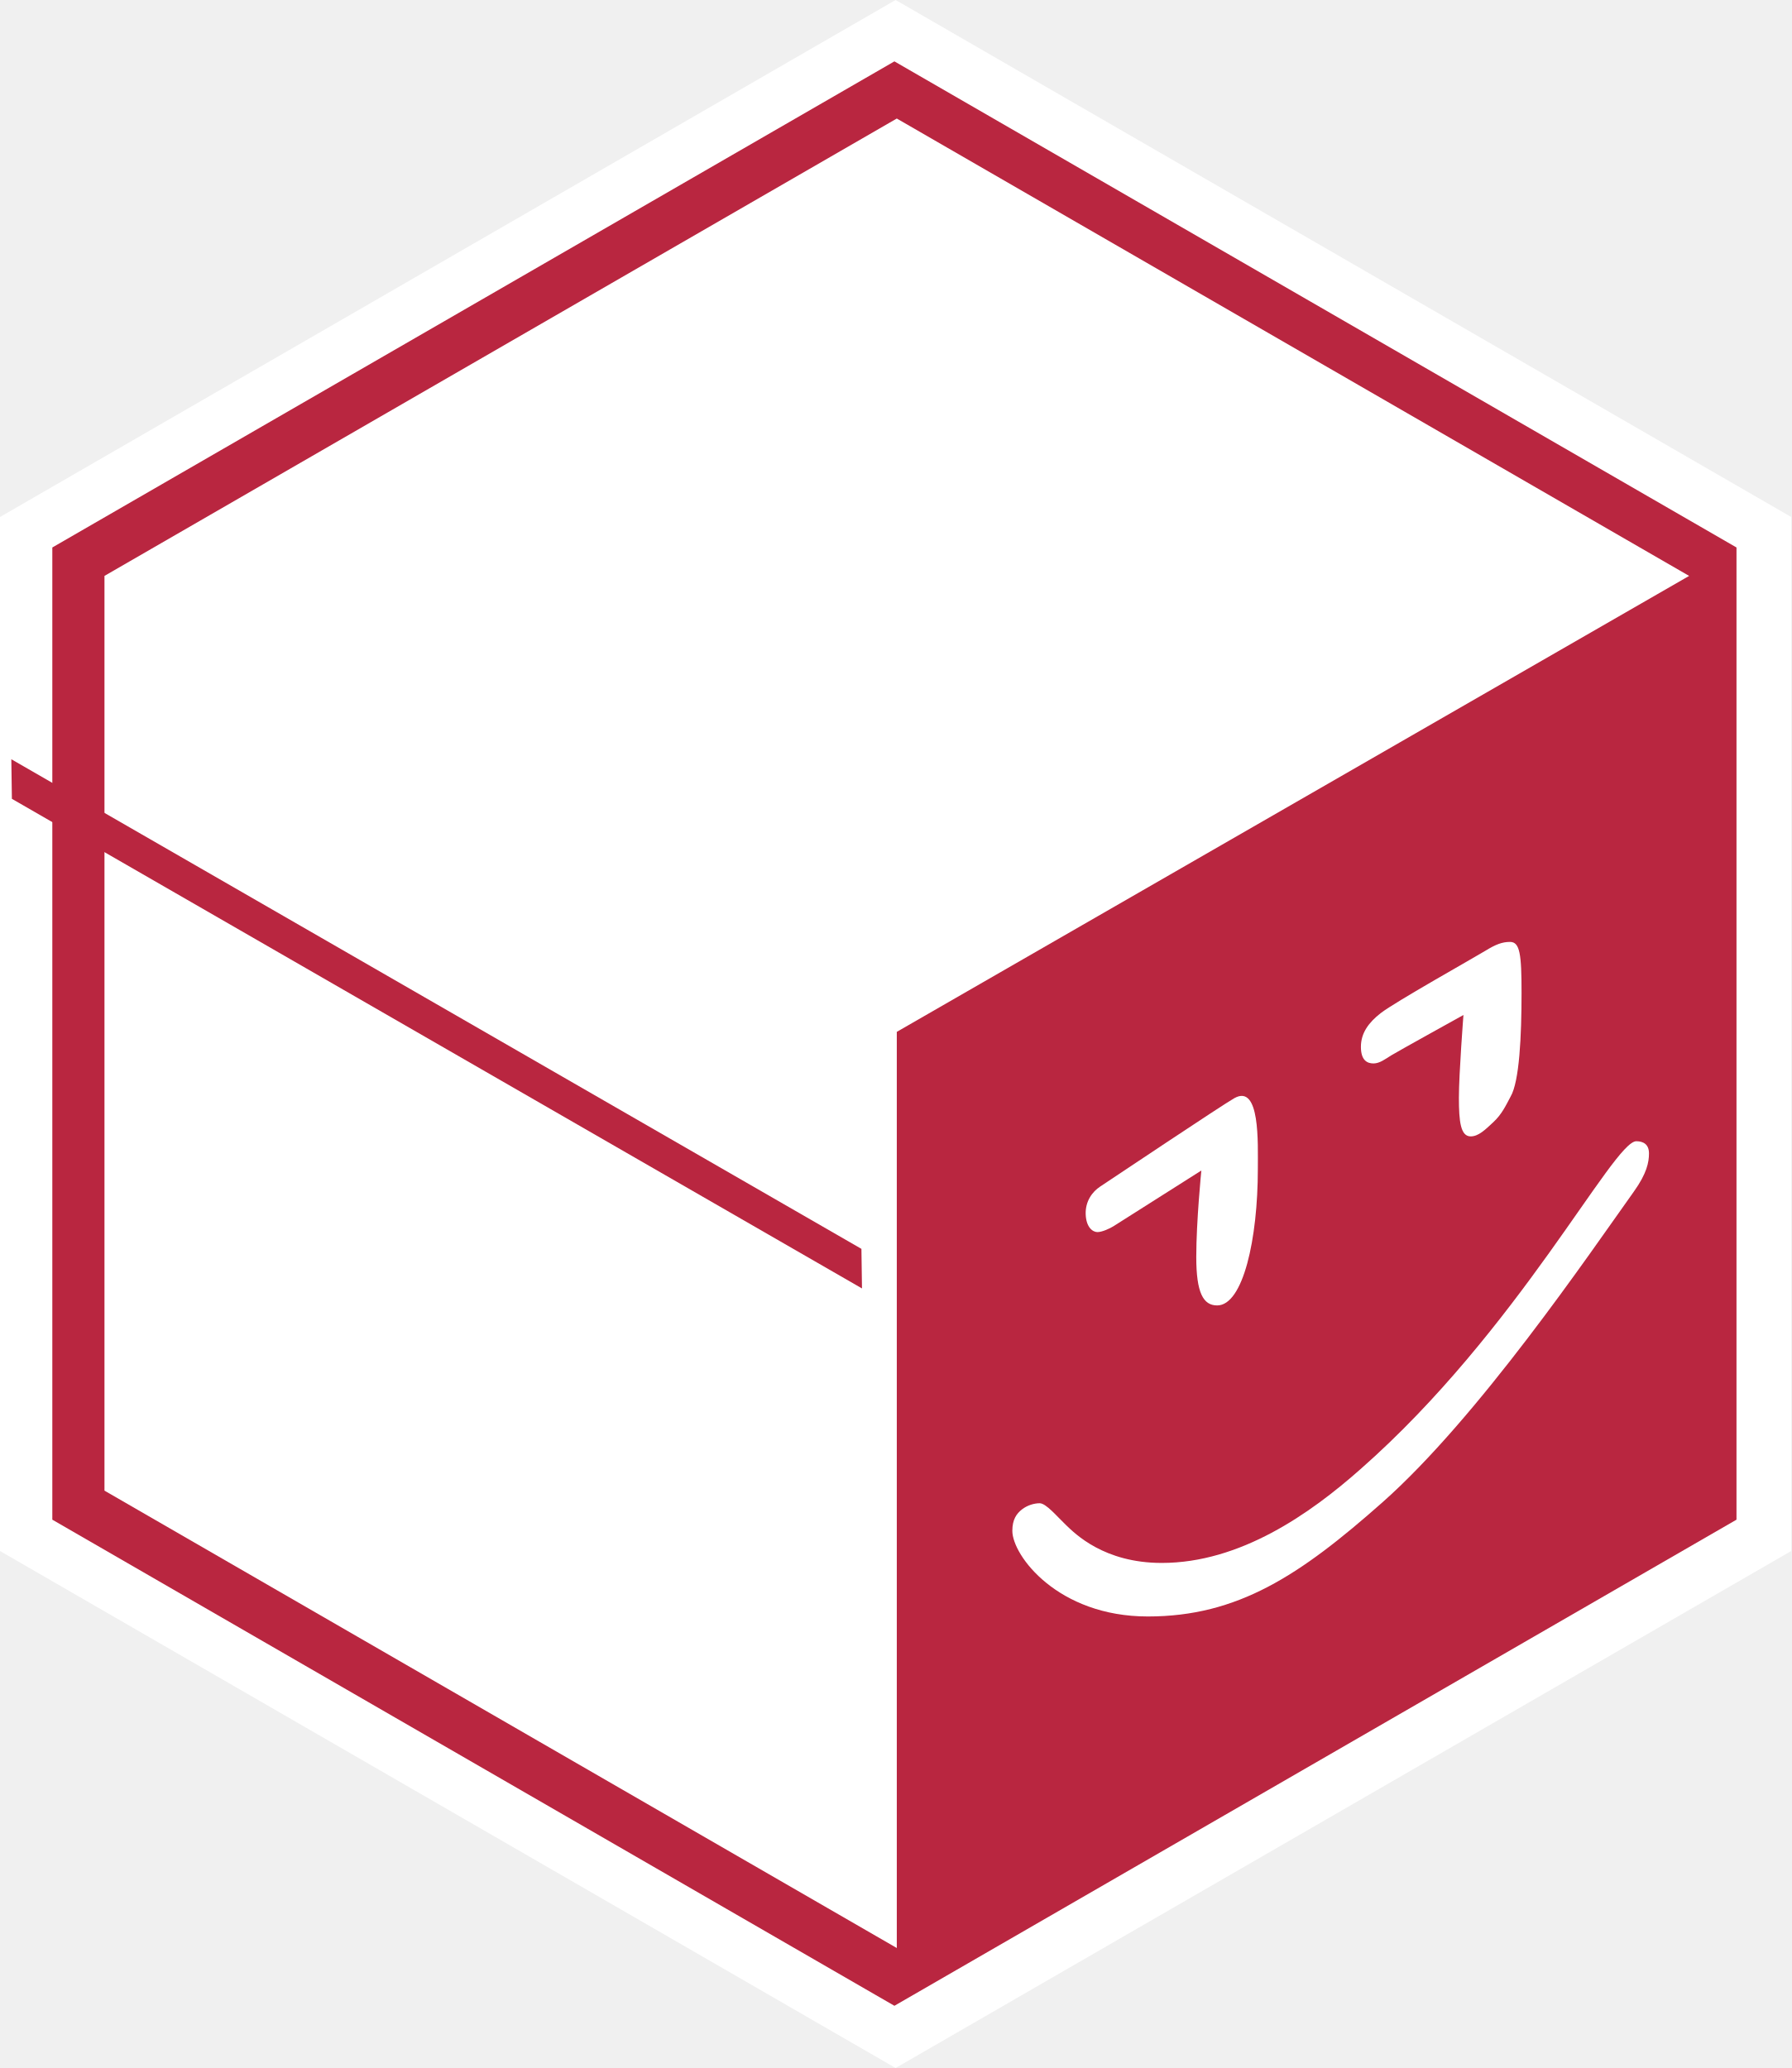
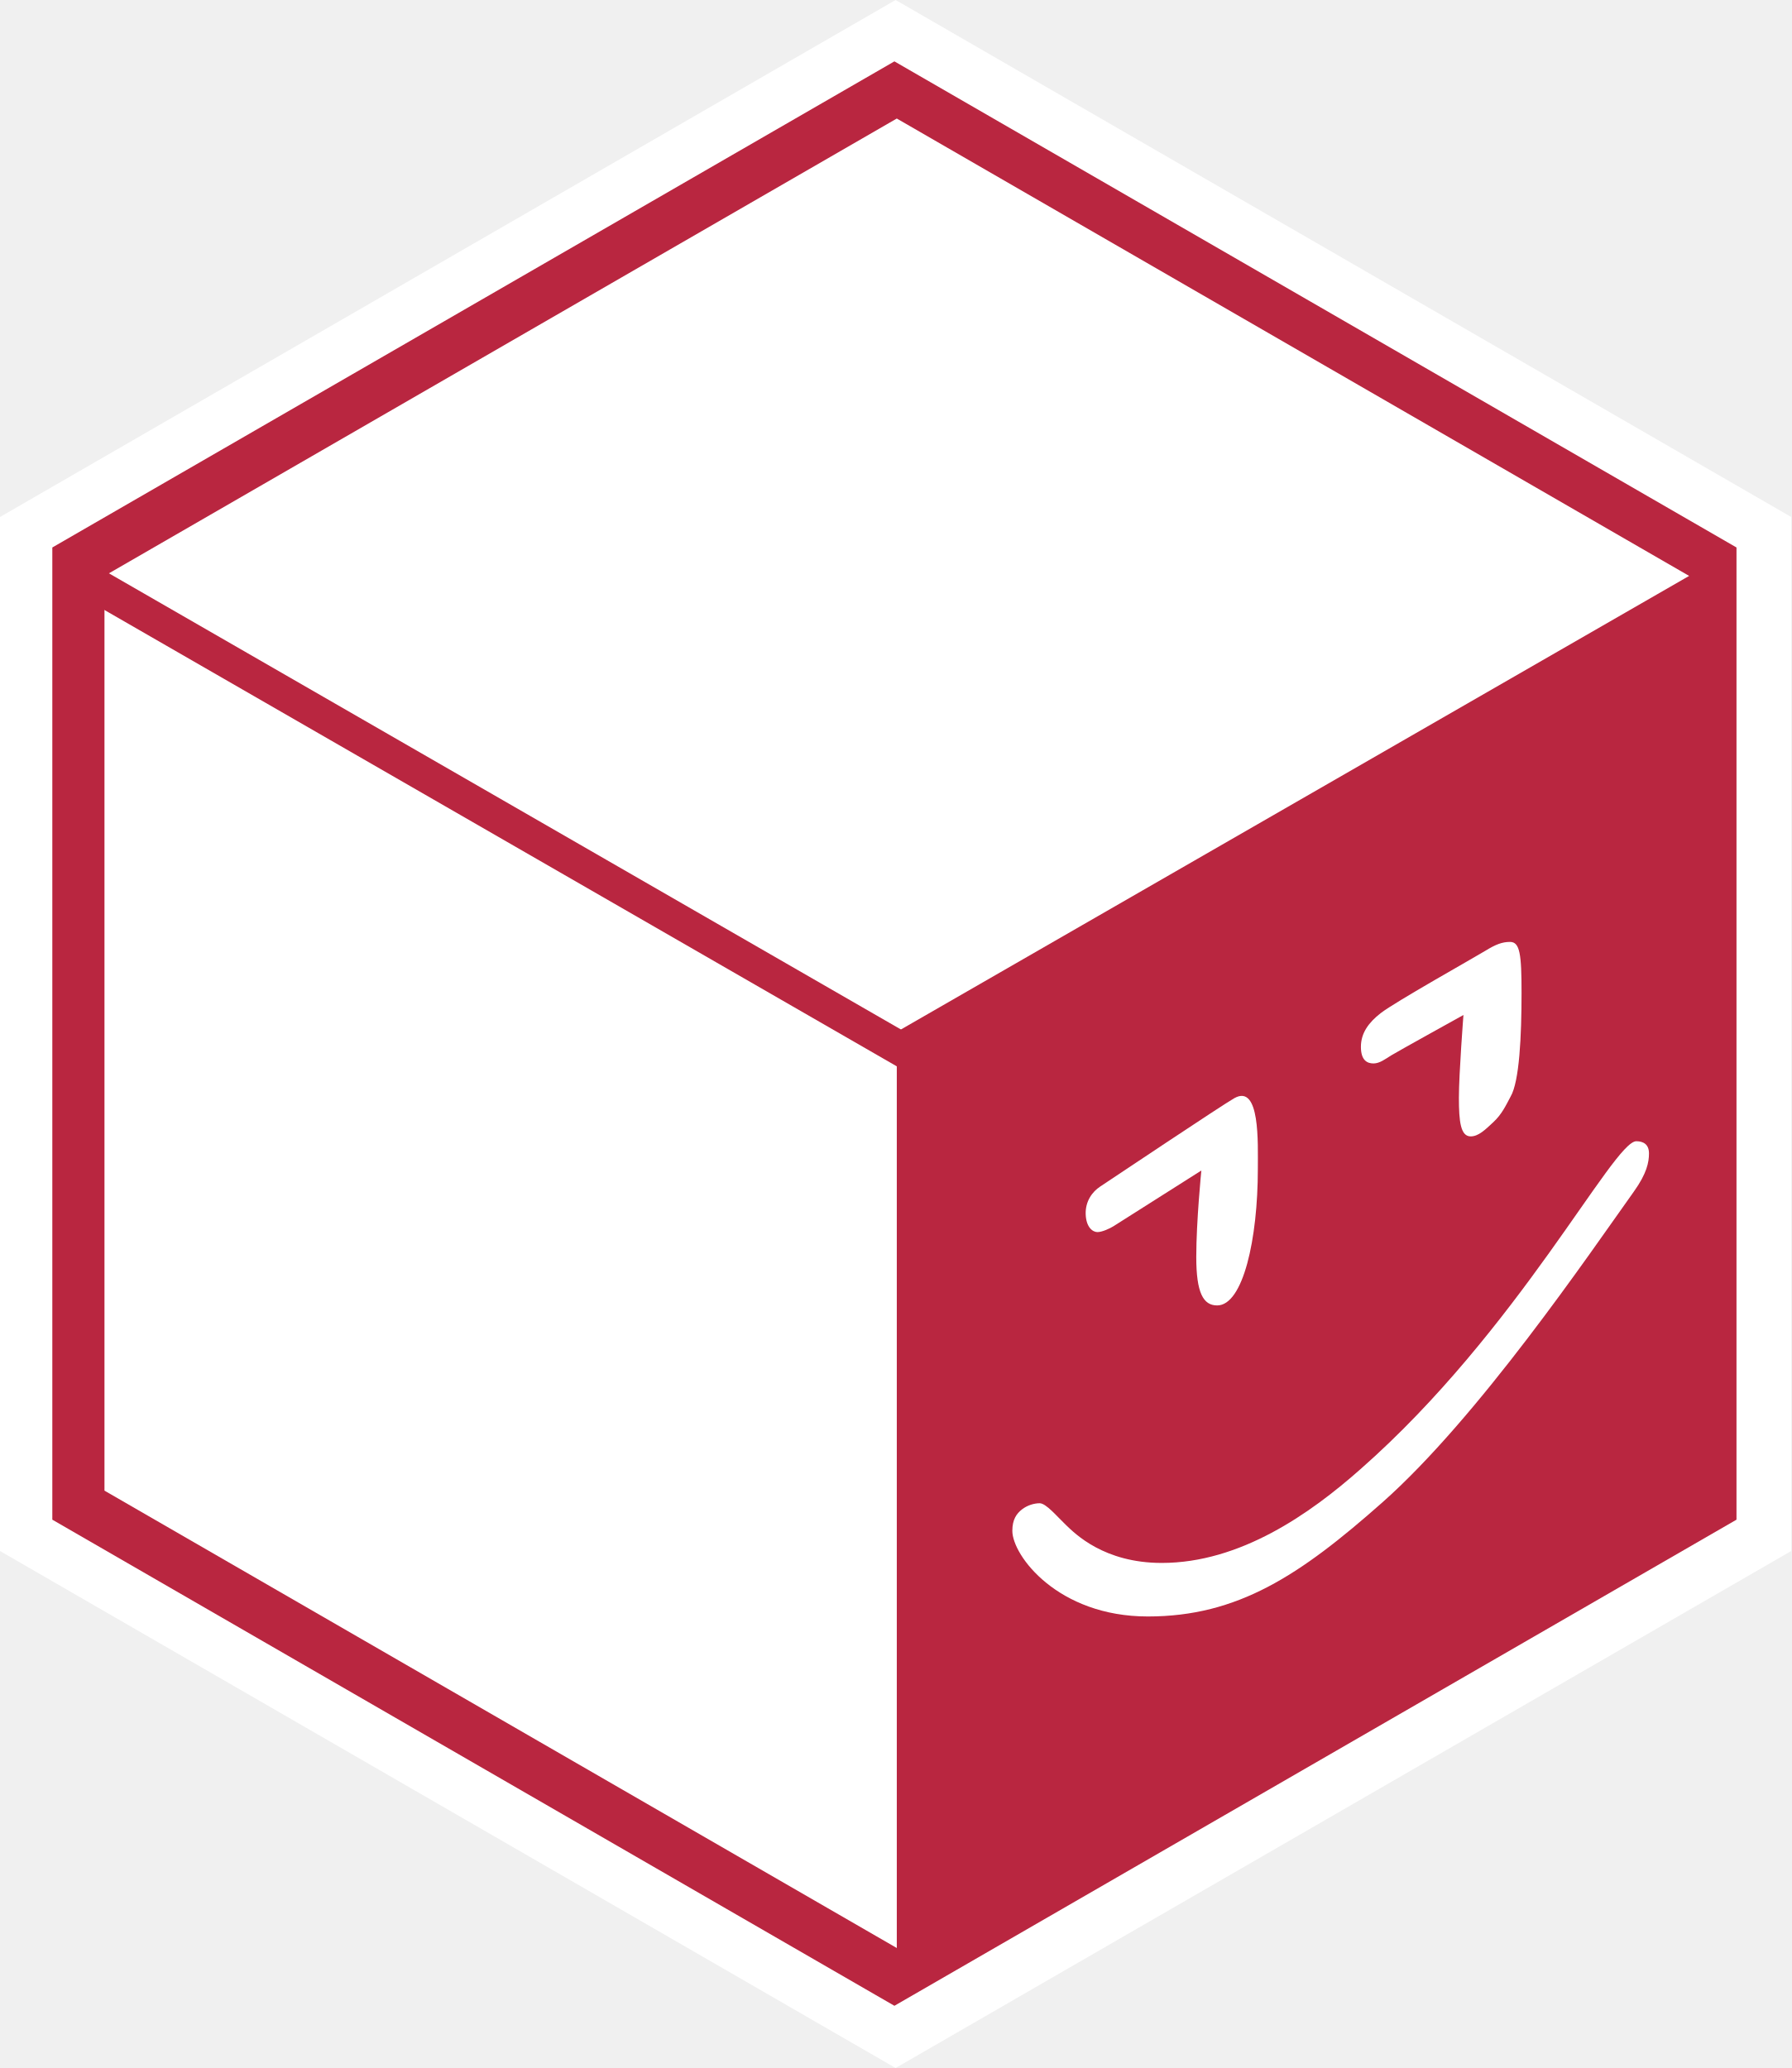
<svg xmlns="http://www.w3.org/2000/svg" viewBox="-176.437 -399.461 1079.525 1246.53">
  <polygon fill="#FFFFFF" points="-176.437 -87.828 363.327 -399.461 903.088 -87.828 903.088 535.434 363.327 847.069 -176.437 535.435" transform="matrix(1, 0, 0, 1, -4.547473508864641e-13, 0)" />
  <path fill="#B92640" d="M 362.6 -362.466 L -144.906 -69.459 L -144.906 516.557 L 362.6 809.569 L 870.103 516.556 L 870.106 -69.459 L 362.6 -362.466 Z M -113.473 499.053 L -113.473 -52.326 L 364.037 -328.014 L 841.547 -52.326 L 841.547 -52.316 L 364.037 222.515 L 364.037 774.743 L -113.473 499.053 Z" transform="matrix(1, 0, 0, 1, -4.547473508864641e-13, 0)" />
  <g id="Blocky_x27_s_Face" transform="matrix(1, 0, 0, 1, -593.8788, -881.4819)">
    <path fill="#FFFFFF" d="M1078.862,1224.685c2.79,0,7.485-2.159,9.681-3.552c2.196-1.391,52.925-33.562,52.925-33.562 s-3.065,30.5-3.065,52.12c0,21.619,4.195,29.203,12.584,29.203c15.65,0,24.524-40.018,24.524-82.288 c0-15.656,1.452-51.309-14.081-42.688c-7.105,3.944-76.273,50.27-80.953,53.336c-4.681,3.067-9.034,8.874-8.714,16.782 C1072.084,1221.943,1076.072,1224.685,1078.862,1224.685z" />
    <path fill="#FFFFFF" d="M1245.214,1123.035c3.712,0,7.16-2.671,10.649-4.841c3.488-2.169,43.564-24.364,43.564-24.364 s-2.744,35.332-2.744,49.856c0,14.523,1.049,23.315,7.101,23.315c4.68,0,8.711-3.953,13.713-8.632 c5.004-4.678,7.335-9.683,10.326-15.328c5.324-9.038,6.616-36.465,6.616-62.604c0-23.231-0.967-30.655-6.938-30.655 c-4.679,0-8.552,1.452-14.845,5.324c-6.293,3.873-54.374,30.818-63.087,37.594c-7.386,5.745-11.941,12.101-11.941,20.331 S1241.501,1123.035,1245.214,1123.035z" />
    <path fill="#FFFFFF" d="M1403.607,1169.921c-13.904,0-71.022,113.979-166.3,197.719c-30.333,26.865-72.442,56.472-119.721,56.472 c-34.853,0-52.278-17.669-57.763-22.911c-5.486-5.243-11.941-13.069-15.813-13.069c-3.146,0-7.342,1.131-10.649,3.712 c-3.307,2.581-5.809,6.132-5.809,12.907c0,14.926,27.431,51.631,81.644,51.631c54.214,0,91.618-24.697,141.342-68.734 c57.843-51.229,124.4-149.249,151.668-187.487c7.744-10.861,9.036-17.59,9.036-22.913S1407.975,1169.921,1403.607,1169.921z" />
  </g>
-   <rect x="-77.369" y="101.472" width="591.257" height="20.501" style="fill: rgb(185, 38, 64); transform-origin: 218.259px 111.723px;" transform="matrix(0.8665191, 0.499144, 0.016561, 1.163582, -104.2507, -21.26142)" />
+   <rect id="the_only_thing_that_distinct_blocky_and_mudahmail" x="-13" y="-25" width="591.257" height="20.501" fill="#b92640" transform="matrix(0.8665191, 0.499144, 0.016561, 1.163582, -104.2507, -21.26142)" />
</svg>
